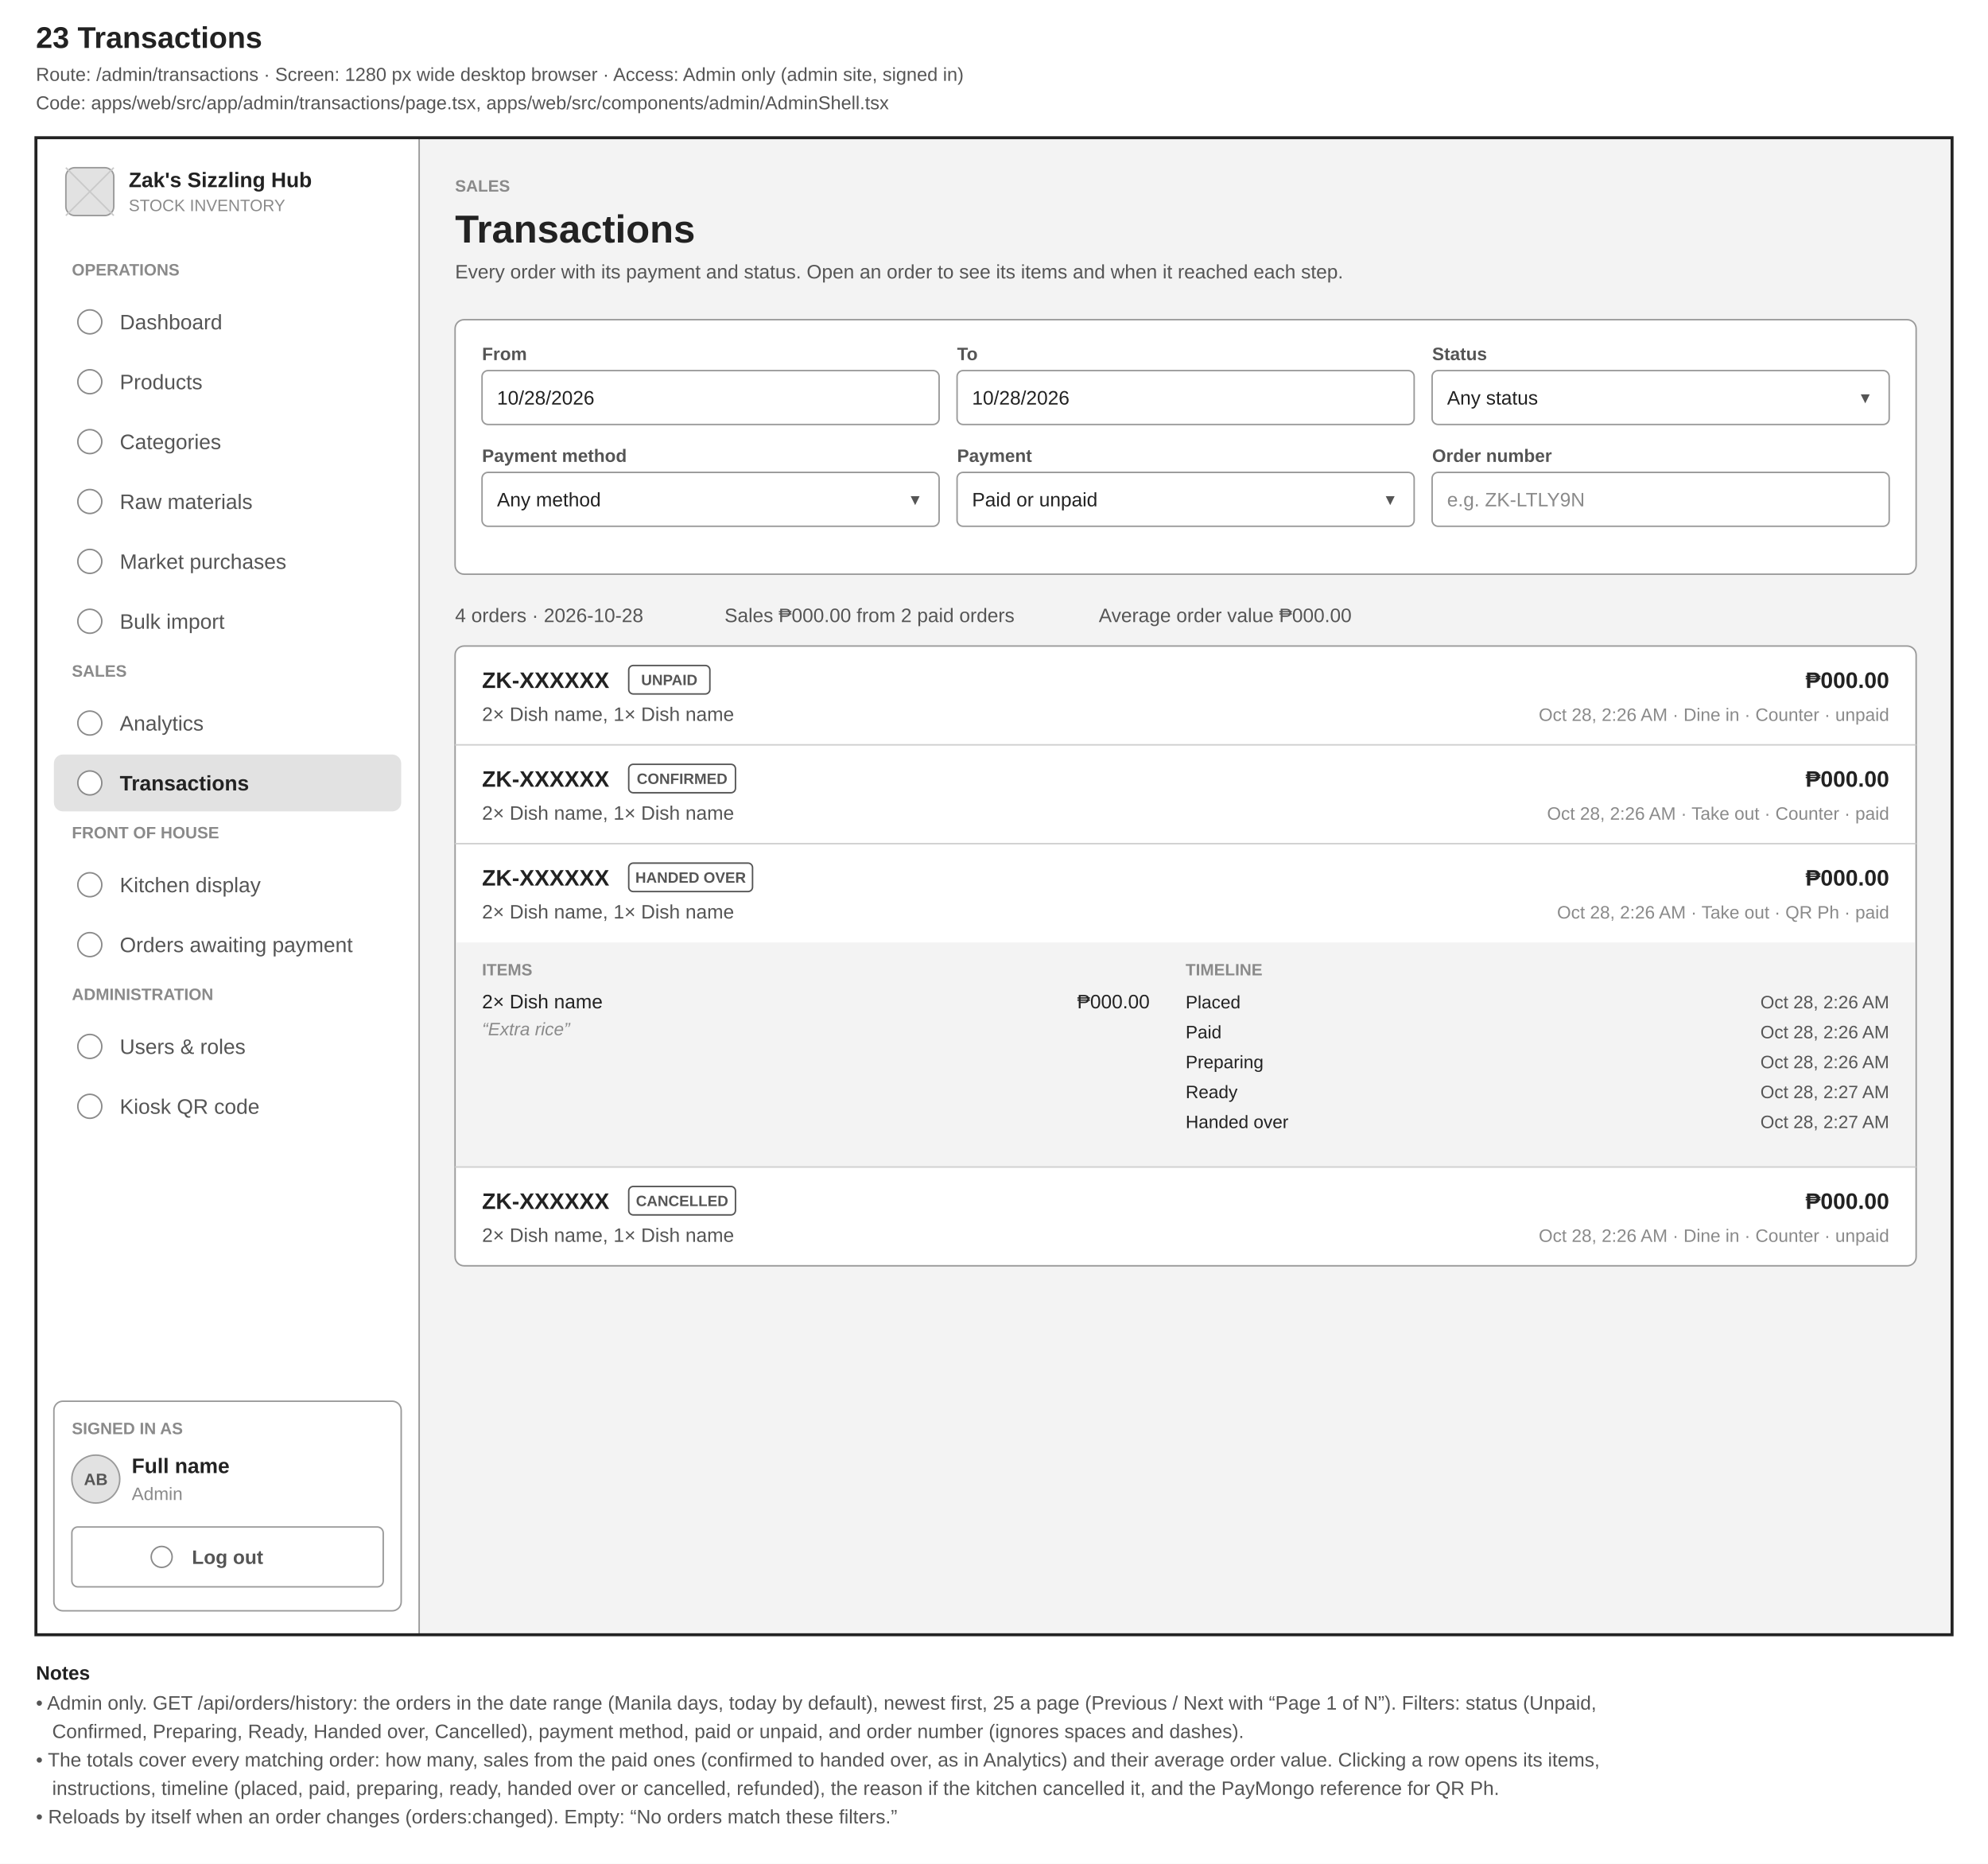
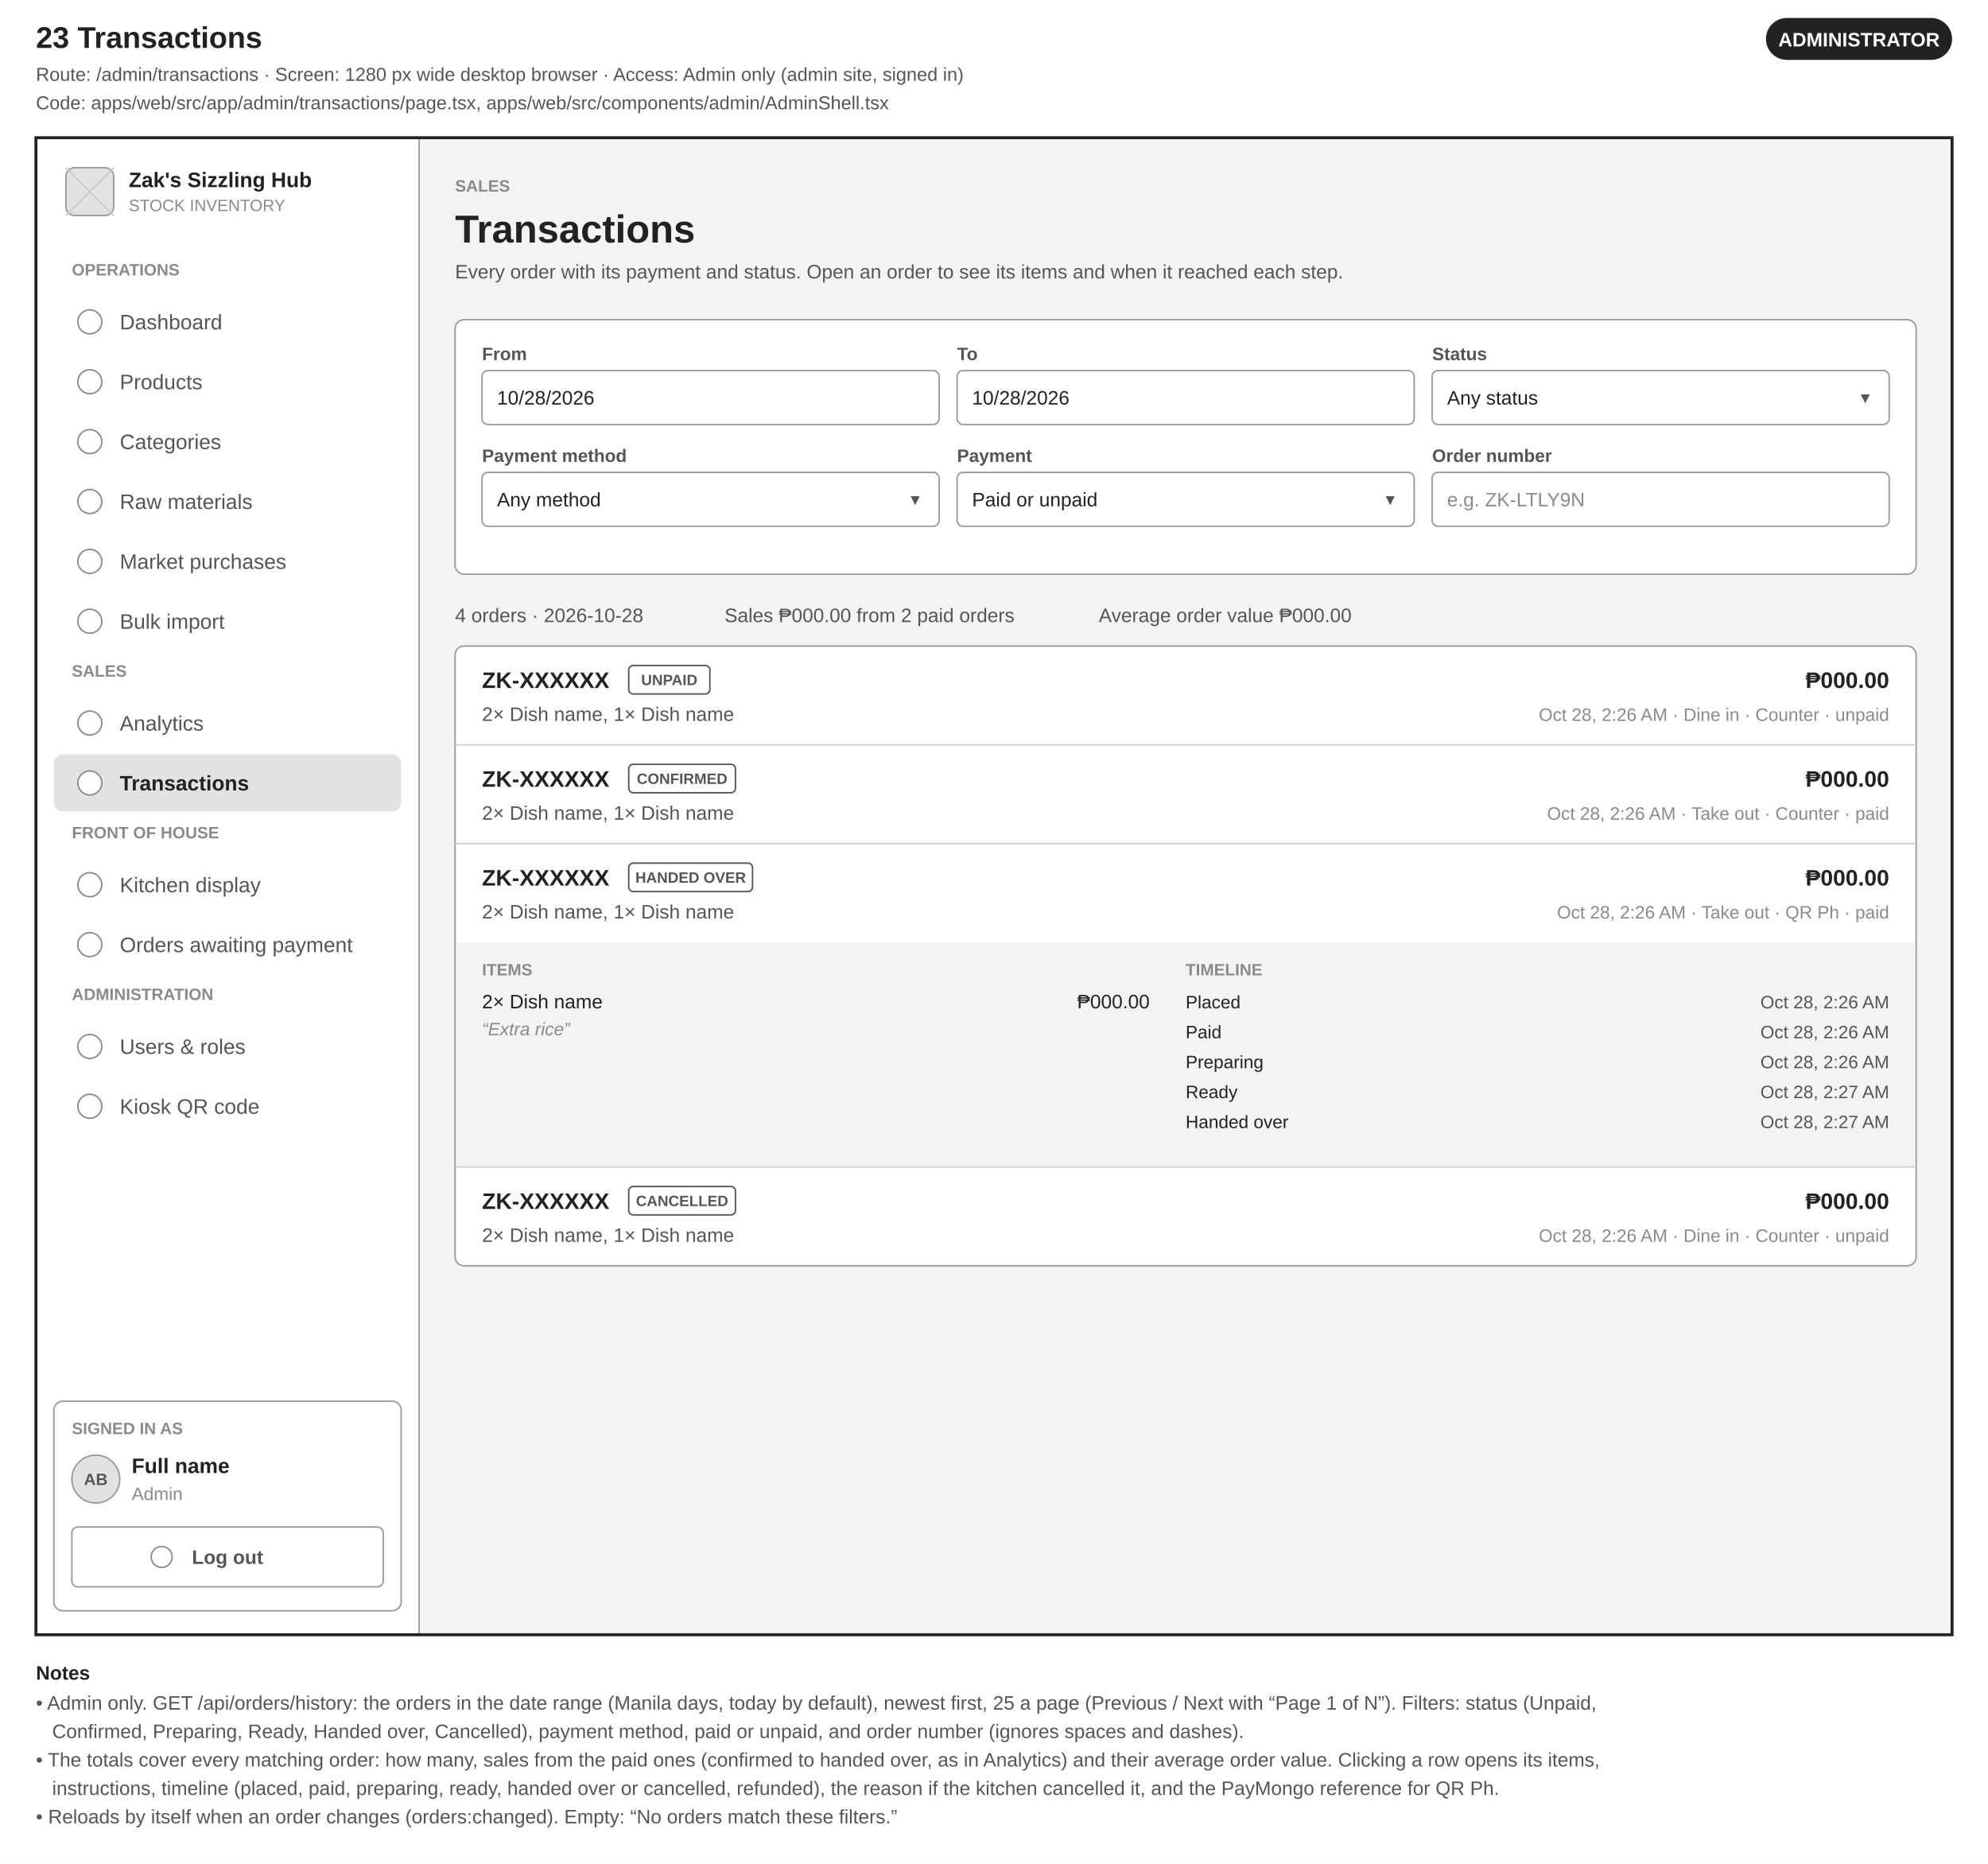
<svg xmlns="http://www.w3.org/2000/svg" width="1328" height="1245" viewBox="0 0 1328 1245">
  <rect x="0" y="0" width="1328" height="1245" fill="#ffffff" />
  <text x="24" y="32" font-family="Arial, Helvetica, sans-serif" font-size="20" font-weight="700" fill="#222222">23  Transactions</text>
  <text x="24" y="54" font-family="Arial, Helvetica, sans-serif" font-size="12.5" fill="#555555">Route: /admin/transactions   ·   Screen: 1280 px wide desktop browser   ·   Access: Admin only (admin site, signed in)</text>
  <text x="24" y="73" font-family="Arial, Helvetica, sans-serif" font-size="12.5" fill="#555555">Code: apps/web/src/app/admin/transactions/page.tsx, apps/web/src/components/admin/AdminShell.tsx</text>
+   <rect x="1179.67" y="12" width="124.33" height="28" rx="14" fill="#222222" />
+   <text x="1241.835" y="31" font-family="Arial, Helvetica, sans-serif" font-size="13" font-weight="700" fill="#ffffff" text-anchor="middle">ADMINISTRATOR</text>
  <text x="24" y="1122" font-family="Arial, Helvetica, sans-serif" font-size="13" font-weight="700" fill="#222222">Notes</text>
  <text x="24" y="1142" font-family="Arial, Helvetica, sans-serif" font-size="13" fill="#555555" xml:space="preserve">• Admin only. GET /api/orders/history: the orders in the date range (Manila days, today by default), newest first, 25 a page (Previous / Next with “Page 1 of N”). Filters: status (Unpaid,</text>
  <text x="24" y="1161" font-family="Arial, Helvetica, sans-serif" font-size="13" fill="#555555" xml:space="preserve">   Confirmed, Preparing, Ready, Handed over, Cancelled), payment method, paid or unpaid, and order number (ignores spaces and dashes).</text>
  <text x="24" y="1180" font-family="Arial, Helvetica, sans-serif" font-size="13" fill="#555555" xml:space="preserve">• The totals cover every matching order: how many, sales from the paid ones (confirmed to handed over, as in Analytics) and their average order value. Clicking a row opens its items,</text>
  <text x="24" y="1199" font-family="Arial, Helvetica, sans-serif" font-size="13" fill="#555555" xml:space="preserve">   instructions, timeline (placed, paid, preparing, ready, handed over or cancelled, refunded), the reason if the kitchen cancelled it, and the PayMongo reference for QR Ph.</text>
  <text x="24" y="1218" font-family="Arial, Helvetica, sans-serif" font-size="13" fill="#555555" xml:space="preserve">• Reloads by itself when an order changes (orders:changed). Empty: “No orders match these filters.”</text>
  <g transform="translate(24,92)">
    <clipPath id="frame">
      <rect x="0" y="0" width="1280" height="1000" />
    </clipPath>
    <g clip-path="url(#frame)">
      <rect x="0" y="0" width="1280" height="1000" fill="#ffffff" />
      <rect x="0" y="0" width="1280" height="1000" rx="0" fill="#f3f3f3" stroke="none" />
      <rect x="0" y="0" width="256" height="1000" rx="0" fill="#ffffff" stroke="none" />
      <line x1="256" y1="0" x2="256" y2="1000" stroke="#9a9a9a" stroke-width="1" />
      <rect x="20" y="20" width="32" height="32" rx="6" fill="#e2e2e2" stroke="#9a9a9a" stroke-width="1" />
      <line x1="20" y1="20" x2="52" y2="52" stroke="#c9c9c9" stroke-width="1" />
      <line x1="52" y1="20" x2="20" y2="52" stroke="#c9c9c9" stroke-width="1" />
      <text x="62" y="33" font-family="Arial, Helvetica, sans-serif" font-size="14" font-weight="700" text-anchor="start" fill="#222222">Zak's Sizzling Hub</text>
      <text x="62" y="49" font-family="Arial, Helvetica, sans-serif" font-size="11" font-weight="400" text-anchor="start" fill="#8a8a8a">STOCK INVENTORY</text>
      <text x="24" y="92" font-family="Arial, Helvetica, sans-serif" font-size="11" font-weight="700" text-anchor="start" fill="#8a8a8a">OPERATIONS</text>
      <circle cx="36" cy="123" r="8" fill="#ffffff" stroke="#8a8a8a" stroke-width="1" />
      <text x="56" y="128" font-family="Arial, Helvetica, sans-serif" font-size="14" font-weight="400" text-anchor="start" fill="#555555">Dashboard</text>
      <circle cx="36" cy="163" r="8" fill="#ffffff" stroke="#8a8a8a" stroke-width="1" />
      <text x="56" y="168" font-family="Arial, Helvetica, sans-serif" font-size="14" font-weight="400" text-anchor="start" fill="#555555">Products</text>
      <circle cx="36" cy="203" r="8" fill="#ffffff" stroke="#8a8a8a" stroke-width="1" />
      <text x="56" y="208" font-family="Arial, Helvetica, sans-serif" font-size="14" font-weight="400" text-anchor="start" fill="#555555">Categories</text>
      <circle cx="36" cy="243" r="8" fill="#ffffff" stroke="#8a8a8a" stroke-width="1" />
      <text x="56" y="248" font-family="Arial, Helvetica, sans-serif" font-size="14" font-weight="400" text-anchor="start" fill="#555555">Raw materials</text>
      <circle cx="36" cy="283" r="8" fill="#ffffff" stroke="#8a8a8a" stroke-width="1" />
      <text x="56" y="288" font-family="Arial, Helvetica, sans-serif" font-size="14" font-weight="400" text-anchor="start" fill="#555555">Market purchases</text>
      <circle cx="36" cy="323" r="8" fill="#ffffff" stroke="#8a8a8a" stroke-width="1" />
      <text x="56" y="328" font-family="Arial, Helvetica, sans-serif" font-size="14" font-weight="400" text-anchor="start" fill="#555555">Bulk import</text>
      <text x="24" y="360" font-family="Arial, Helvetica, sans-serif" font-size="11" font-weight="700" text-anchor="start" fill="#8a8a8a">SALES</text>
      <circle cx="36" cy="391" r="8" fill="#ffffff" stroke="#8a8a8a" stroke-width="1" />
      <text x="56" y="396" font-family="Arial, Helvetica, sans-serif" font-size="14" font-weight="400" text-anchor="start" fill="#555555">Analytics</text>
      <rect x="12" y="412" width="232" height="38" rx="6" fill="#e2e2e2" stroke="none" />
      <circle cx="36" cy="431" r="8" fill="#ffffff" stroke="#8a8a8a" stroke-width="1" />
      <text x="56" y="436" font-family="Arial, Helvetica, sans-serif" font-size="14" font-weight="700" text-anchor="start" fill="#222222">Transactions</text>
      <text x="24" y="468" font-family="Arial, Helvetica, sans-serif" font-size="11" font-weight="700" text-anchor="start" fill="#8a8a8a">FRONT OF HOUSE</text>
      <circle cx="36" cy="499" r="8" fill="#ffffff" stroke="#8a8a8a" stroke-width="1" />
      <text x="56" y="504" font-family="Arial, Helvetica, sans-serif" font-size="14" font-weight="400" text-anchor="start" fill="#555555">Kitchen display</text>
      <circle cx="36" cy="539" r="8" fill="#ffffff" stroke="#8a8a8a" stroke-width="1" />
      <text x="56" y="544" font-family="Arial, Helvetica, sans-serif" font-size="14" font-weight="400" text-anchor="start" fill="#555555">Orders awaiting payment</text>
      <text x="24" y="576" font-family="Arial, Helvetica, sans-serif" font-size="11" font-weight="700" text-anchor="start" fill="#8a8a8a">ADMINISTRATION</text>
      <circle cx="36" cy="607" r="8" fill="#ffffff" stroke="#8a8a8a" stroke-width="1" />
      <text x="56" y="612" font-family="Arial, Helvetica, sans-serif" font-size="14" font-weight="400" text-anchor="start" fill="#555555">Users &amp; roles</text>
      <circle cx="36" cy="647" r="8" fill="#ffffff" stroke="#8a8a8a" stroke-width="1" />
      <text x="56" y="652" font-family="Arial, Helvetica, sans-serif" font-size="14" font-weight="400" text-anchor="start" fill="#555555">Kiosk QR code</text>
      <rect x="12" y="844" width="232" height="140" rx="6" fill="#ffffff" stroke="#9a9a9a" stroke-width="1" />
      <text x="24" y="866" font-family="Arial, Helvetica, sans-serif" font-size="11" font-weight="700" text-anchor="start" fill="#8a8a8a">SIGNED IN AS</text>
      <circle cx="40" cy="896" r="16" fill="#e2e2e2" stroke="#9a9a9a" stroke-width="1" />
      <text x="40" y="900" font-family="Arial, Helvetica, sans-serif" font-size="11" font-weight="700" text-anchor="middle" fill="#555555">AB</text>
      <text x="64" y="892" font-family="Arial, Helvetica, sans-serif" font-size="14" font-weight="700" text-anchor="start" fill="#222222">Full name</text>
      <text x="64" y="910" font-family="Arial, Helvetica, sans-serif" font-size="12" font-weight="400" text-anchor="start" fill="#8a8a8a">Admin</text>
      <rect x="24" y="928" width="208" height="40" rx="4" fill="#ffffff" stroke="#9a9a9a" stroke-width="1" />
      <text x="128.0" y="952.68" font-family="Arial, Helvetica, sans-serif" font-size="13" font-weight="700" text-anchor="middle" fill="#555555">Log out</text>
      <circle cx="84" cy="948" r="7" fill="#ffffff" stroke="#8a8a8a" stroke-width="1" />
      <text x="280" y="36" font-family="Arial, Helvetica, sans-serif" font-size="11" font-weight="700" text-anchor="start" fill="#8a8a8a">SALES</text>
      <text x="280" y="70" font-family="Arial, Helvetica, sans-serif" font-size="26" font-weight="700" text-anchor="start" fill="#222222">Transactions</text>
      <text x="280" y="94" font-family="Arial, Helvetica, sans-serif" font-size="13" font-weight="400" text-anchor="start" fill="#555555">Every order with its payment and status. Open an order to see its items and when it reached each step.</text>
      <rect x="280" y="121.55" width="976" height="170" rx="6" fill="#ffffff" stroke="#9a9a9a" stroke-width="1" />
      <text x="298.0" y="148.55" font-family="Arial, Helvetica, sans-serif" font-size="12" font-weight="700" text-anchor="start" fill="#555555">From</text>
      <rect x="298.0" y="155.55" width="305.333" height="36" rx="4" fill="#ffffff" stroke="#9a9a9a" stroke-width="1" />
      <text x="308.0" y="178.23" font-family="Arial, Helvetica, sans-serif" font-size="13" font-weight="400" text-anchor="start" fill="#222222">10/28/2026</text>
      <text x="615.333" y="148.55" font-family="Arial, Helvetica, sans-serif" font-size="12" font-weight="700" text-anchor="start" fill="#555555">To</text>
      <rect x="615.333" y="155.55" width="305.333" height="36" rx="4" fill="#ffffff" stroke="#9a9a9a" stroke-width="1" />
      <text x="625.333" y="178.23" font-family="Arial, Helvetica, sans-serif" font-size="13" font-weight="400" text-anchor="start" fill="#222222">10/28/2026</text>
      <text x="932.667" y="148.55" font-family="Arial, Helvetica, sans-serif" font-size="12" font-weight="700" text-anchor="start" fill="#555555">Status</text>
      <rect x="932.667" y="155.55" width="305.333" height="36" rx="4" fill="#ffffff" stroke="#9a9a9a" stroke-width="1" />
      <text x="942.667" y="178.23" font-family="Arial, Helvetica, sans-serif" font-size="13" font-weight="400" text-anchor="start" fill="#222222">Any status</text>
      <text x="1222.0" y="177.55" font-family="Arial, Helvetica, sans-serif" font-size="12" font-weight="400" text-anchor="middle" fill="#555555">▾</text>
      <text x="298.0" y="216.55" font-family="Arial, Helvetica, sans-serif" font-size="12" font-weight="700" text-anchor="start" fill="#555555">Payment method</text>
      <rect x="298.0" y="223.55" width="305.333" height="36" rx="4" fill="#ffffff" stroke="#9a9a9a" stroke-width="1" />
      <text x="308.0" y="246.23" font-family="Arial, Helvetica, sans-serif" font-size="13" font-weight="400" text-anchor="start" fill="#222222">Any method</text>
      <text x="587.333" y="245.55" font-family="Arial, Helvetica, sans-serif" font-size="12" font-weight="400" text-anchor="middle" fill="#555555">▾</text>
      <text x="615.333" y="216.55" font-family="Arial, Helvetica, sans-serif" font-size="12" font-weight="700" text-anchor="start" fill="#555555">Payment</text>
      <rect x="615.333" y="223.55" width="305.333" height="36" rx="4" fill="#ffffff" stroke="#9a9a9a" stroke-width="1" />
      <text x="625.333" y="246.23" font-family="Arial, Helvetica, sans-serif" font-size="13" font-weight="400" text-anchor="start" fill="#222222">Paid or unpaid</text>
      <text x="904.667" y="245.55" font-family="Arial, Helvetica, sans-serif" font-size="12" font-weight="400" text-anchor="middle" fill="#555555">▾</text>
      <text x="932.667" y="216.55" font-family="Arial, Helvetica, sans-serif" font-size="12" font-weight="700" text-anchor="start" fill="#555555">Order number</text>
      <rect x="932.667" y="223.55" width="305.333" height="36" rx="4" fill="#ffffff" stroke="#9a9a9a" stroke-width="1" />
      <text x="942.667" y="246.23" font-family="Arial, Helvetica, sans-serif" font-size="13" font-weight="400" text-anchor="start" fill="#8a8a8a">e.g. ZK-LTLY9N</text>
      <text x="280" y="323.55" font-family="Arial, Helvetica, sans-serif" font-size="13" font-weight="400" text-anchor="start" fill="#555555">4 orders · 2026-10-28</text>
      <text x="460" y="323.55" font-family="Arial, Helvetica, sans-serif" font-size="13" font-weight="400" text-anchor="start" fill="#555555">Sales ₱000.00 from 2 paid orders</text>
      <text x="710" y="323.55" font-family="Arial, Helvetica, sans-serif" font-size="13" font-weight="400" text-anchor="start" fill="#555555">Average order value ₱000.00</text>
      <rect x="280" y="339.55" width="976" height="414" rx="6" fill="#ffffff" stroke="#9a9a9a" stroke-width="1" />
      <text x="298" y="367.55" font-family="Arial, Helvetica, sans-serif" font-size="15" font-weight="700" text-anchor="start" fill="#222222">ZK-XXXXXX</text>
      <rect x="396" y="352.55" width="54.2" height="19" rx="3" fill="#ffffff" stroke="#555555" stroke-width="1" />
      <text x="423.1" y="365.65" font-family="Arial, Helvetica, sans-serif" font-size="10" font-weight="700" text-anchor="middle" fill="#555555">UNPAID</text>
      <text x="298" y="389.55" font-family="Arial, Helvetica, sans-serif" font-size="13" font-weight="400" text-anchor="start" fill="#555555">2× Dish name, 1× Dish name</text>
      <text x="1238" y="367.55" font-family="Arial, Helvetica, sans-serif" font-size="15" font-weight="700" text-anchor="end" fill="#222222">₱000.00</text>
      <text x="1238" y="389.55" font-family="Arial, Helvetica, sans-serif" font-size="12" font-weight="400" text-anchor="end" fill="#8a8a8a">Oct 28, 2:26 AM · Dine in · Counter · unpaid</text>
      <line x1="280" y1="405.55" x2="1256" y2="405.55" stroke="#cfcfcf" stroke-width="1" />
      <text x="298" y="433.55" font-family="Arial, Helvetica, sans-serif" font-size="15" font-weight="700" text-anchor="start" fill="#222222">ZK-XXXXXX</text>
      <rect x="396" y="418.55" width="71.3" height="19" rx="3" fill="#ffffff" stroke="#555555" stroke-width="1" />
      <text x="431.65" y="431.65" font-family="Arial, Helvetica, sans-serif" font-size="10" font-weight="700" text-anchor="middle" fill="#555555">CONFIRMED</text>
      <text x="298" y="455.55" font-family="Arial, Helvetica, sans-serif" font-size="13" font-weight="400" text-anchor="start" fill="#555555">2× Dish name, 1× Dish name</text>
      <text x="1238" y="433.55" font-family="Arial, Helvetica, sans-serif" font-size="15" font-weight="700" text-anchor="end" fill="#222222">₱000.00</text>
      <text x="1238" y="455.55" font-family="Arial, Helvetica, sans-serif" font-size="12" font-weight="400" text-anchor="end" fill="#8a8a8a">Oct 28, 2:26 AM · Take out · Counter · paid</text>
      <line x1="280" y1="471.55" x2="1256" y2="471.55" stroke="#cfcfcf" stroke-width="1" />
      <text x="298" y="499.55" font-family="Arial, Helvetica, sans-serif" font-size="15" font-weight="700" text-anchor="start" fill="#222222">ZK-XXXXXX</text>
      <rect x="396" y="484.55" width="82.7" height="19" rx="3" fill="#ffffff" stroke="#555555" stroke-width="1" />
      <text x="437.35" y="497.65" font-family="Arial, Helvetica, sans-serif" font-size="10" font-weight="700" text-anchor="middle" fill="#555555">HANDED OVER</text>
      <text x="298" y="521.55" font-family="Arial, Helvetica, sans-serif" font-size="13" font-weight="400" text-anchor="start" fill="#555555">2× Dish name, 1× Dish name</text>
      <text x="1238" y="499.55" font-family="Arial, Helvetica, sans-serif" font-size="15" font-weight="700" text-anchor="end" fill="#222222">₱000.00</text>
      <text x="1238" y="521.55" font-family="Arial, Helvetica, sans-serif" font-size="12" font-weight="400" text-anchor="end" fill="#8a8a8a">Oct 28, 2:26 AM · Take out · QR Ph · paid</text>
      <rect x="281" y="537.55" width="974" height="150" rx="0" fill="#f3f3f3" stroke="none" />
      <text x="298" y="559.55" font-family="Arial, Helvetica, sans-serif" font-size="11" font-weight="700" text-anchor="start" fill="#8a8a8a">ITEMS</text>
      <text x="298" y="581.55" font-family="Arial, Helvetica, sans-serif" font-size="13" font-weight="400" text-anchor="start" fill="#222222">2× Dish name</text>
      <text x="298" y="599.55" font-family="Arial, Helvetica, sans-serif" font-size="12" font-weight="400" text-anchor="start" fill="#8a8a8a" font-style="italic">“Extra rice”</text>
      <text x="744.0" y="581.55" font-family="Arial, Helvetica, sans-serif" font-size="13" font-weight="400" text-anchor="end" fill="#222222">₱000.00</text>
      <text x="768.0" y="559.55" font-family="Arial, Helvetica, sans-serif" font-size="11" font-weight="700" text-anchor="start" fill="#8a8a8a">TIMELINE</text>
      <text x="768.0" y="581.55" font-family="Arial, Helvetica, sans-serif" font-size="12" font-weight="400" text-anchor="start" fill="#222222">Placed</text>
      <text x="1238" y="581.55" font-family="Arial, Helvetica, sans-serif" font-size="12" font-weight="400" text-anchor="end" fill="#555555">Oct 28, 2:26 AM</text>
      <text x="768.0" y="601.55" font-family="Arial, Helvetica, sans-serif" font-size="12" font-weight="400" text-anchor="start" fill="#222222">Paid</text>
      <text x="1238" y="601.55" font-family="Arial, Helvetica, sans-serif" font-size="12" font-weight="400" text-anchor="end" fill="#555555">Oct 28, 2:26 AM</text>
      <text x="768.0" y="621.55" font-family="Arial, Helvetica, sans-serif" font-size="12" font-weight="400" text-anchor="start" fill="#222222">Preparing</text>
      <text x="1238" y="621.55" font-family="Arial, Helvetica, sans-serif" font-size="12" font-weight="400" text-anchor="end" fill="#555555">Oct 28, 2:26 AM</text>
      <text x="768.0" y="641.55" font-family="Arial, Helvetica, sans-serif" font-size="12" font-weight="400" text-anchor="start" fill="#222222">Ready</text>
      <text x="1238" y="641.55" font-family="Arial, Helvetica, sans-serif" font-size="12" font-weight="400" text-anchor="end" fill="#555555">Oct 28, 2:27 AM</text>
      <text x="768.0" y="661.55" font-family="Arial, Helvetica, sans-serif" font-size="12" font-weight="400" text-anchor="start" fill="#222222">Handed over</text>
      <text x="1238" y="661.55" font-family="Arial, Helvetica, sans-serif" font-size="12" font-weight="400" text-anchor="end" fill="#555555">Oct 28, 2:27 AM</text>
      <line x1="280" y1="687.55" x2="1256" y2="687.55" stroke="#cfcfcf" stroke-width="1" />
      <text x="298" y="715.55" font-family="Arial, Helvetica, sans-serif" font-size="15" font-weight="700" text-anchor="start" fill="#222222">ZK-XXXXXX</text>
      <rect x="396" y="700.55" width="71.3" height="19" rx="3" fill="#ffffff" stroke="#555555" stroke-width="1" />
      <text x="431.65" y="713.65" font-family="Arial, Helvetica, sans-serif" font-size="10" font-weight="700" text-anchor="middle" fill="#555555">CANCELLED</text>
      <text x="298" y="737.55" font-family="Arial, Helvetica, sans-serif" font-size="13" font-weight="400" text-anchor="start" fill="#555555">2× Dish name, 1× Dish name</text>
      <text x="1238" y="715.55" font-family="Arial, Helvetica, sans-serif" font-size="15" font-weight="700" text-anchor="end" fill="#222222">₱000.00</text>
      <text x="1238" y="737.55" font-family="Arial, Helvetica, sans-serif" font-size="12" font-weight="400" text-anchor="end" fill="#8a8a8a">Oct 28, 2:26 AM · Dine in · Counter · unpaid</text>
    </g>
    <rect x="0" y="0" width="1280" height="1000" fill="none" stroke="#222222" stroke-width="2" />
  </g>
</svg>
